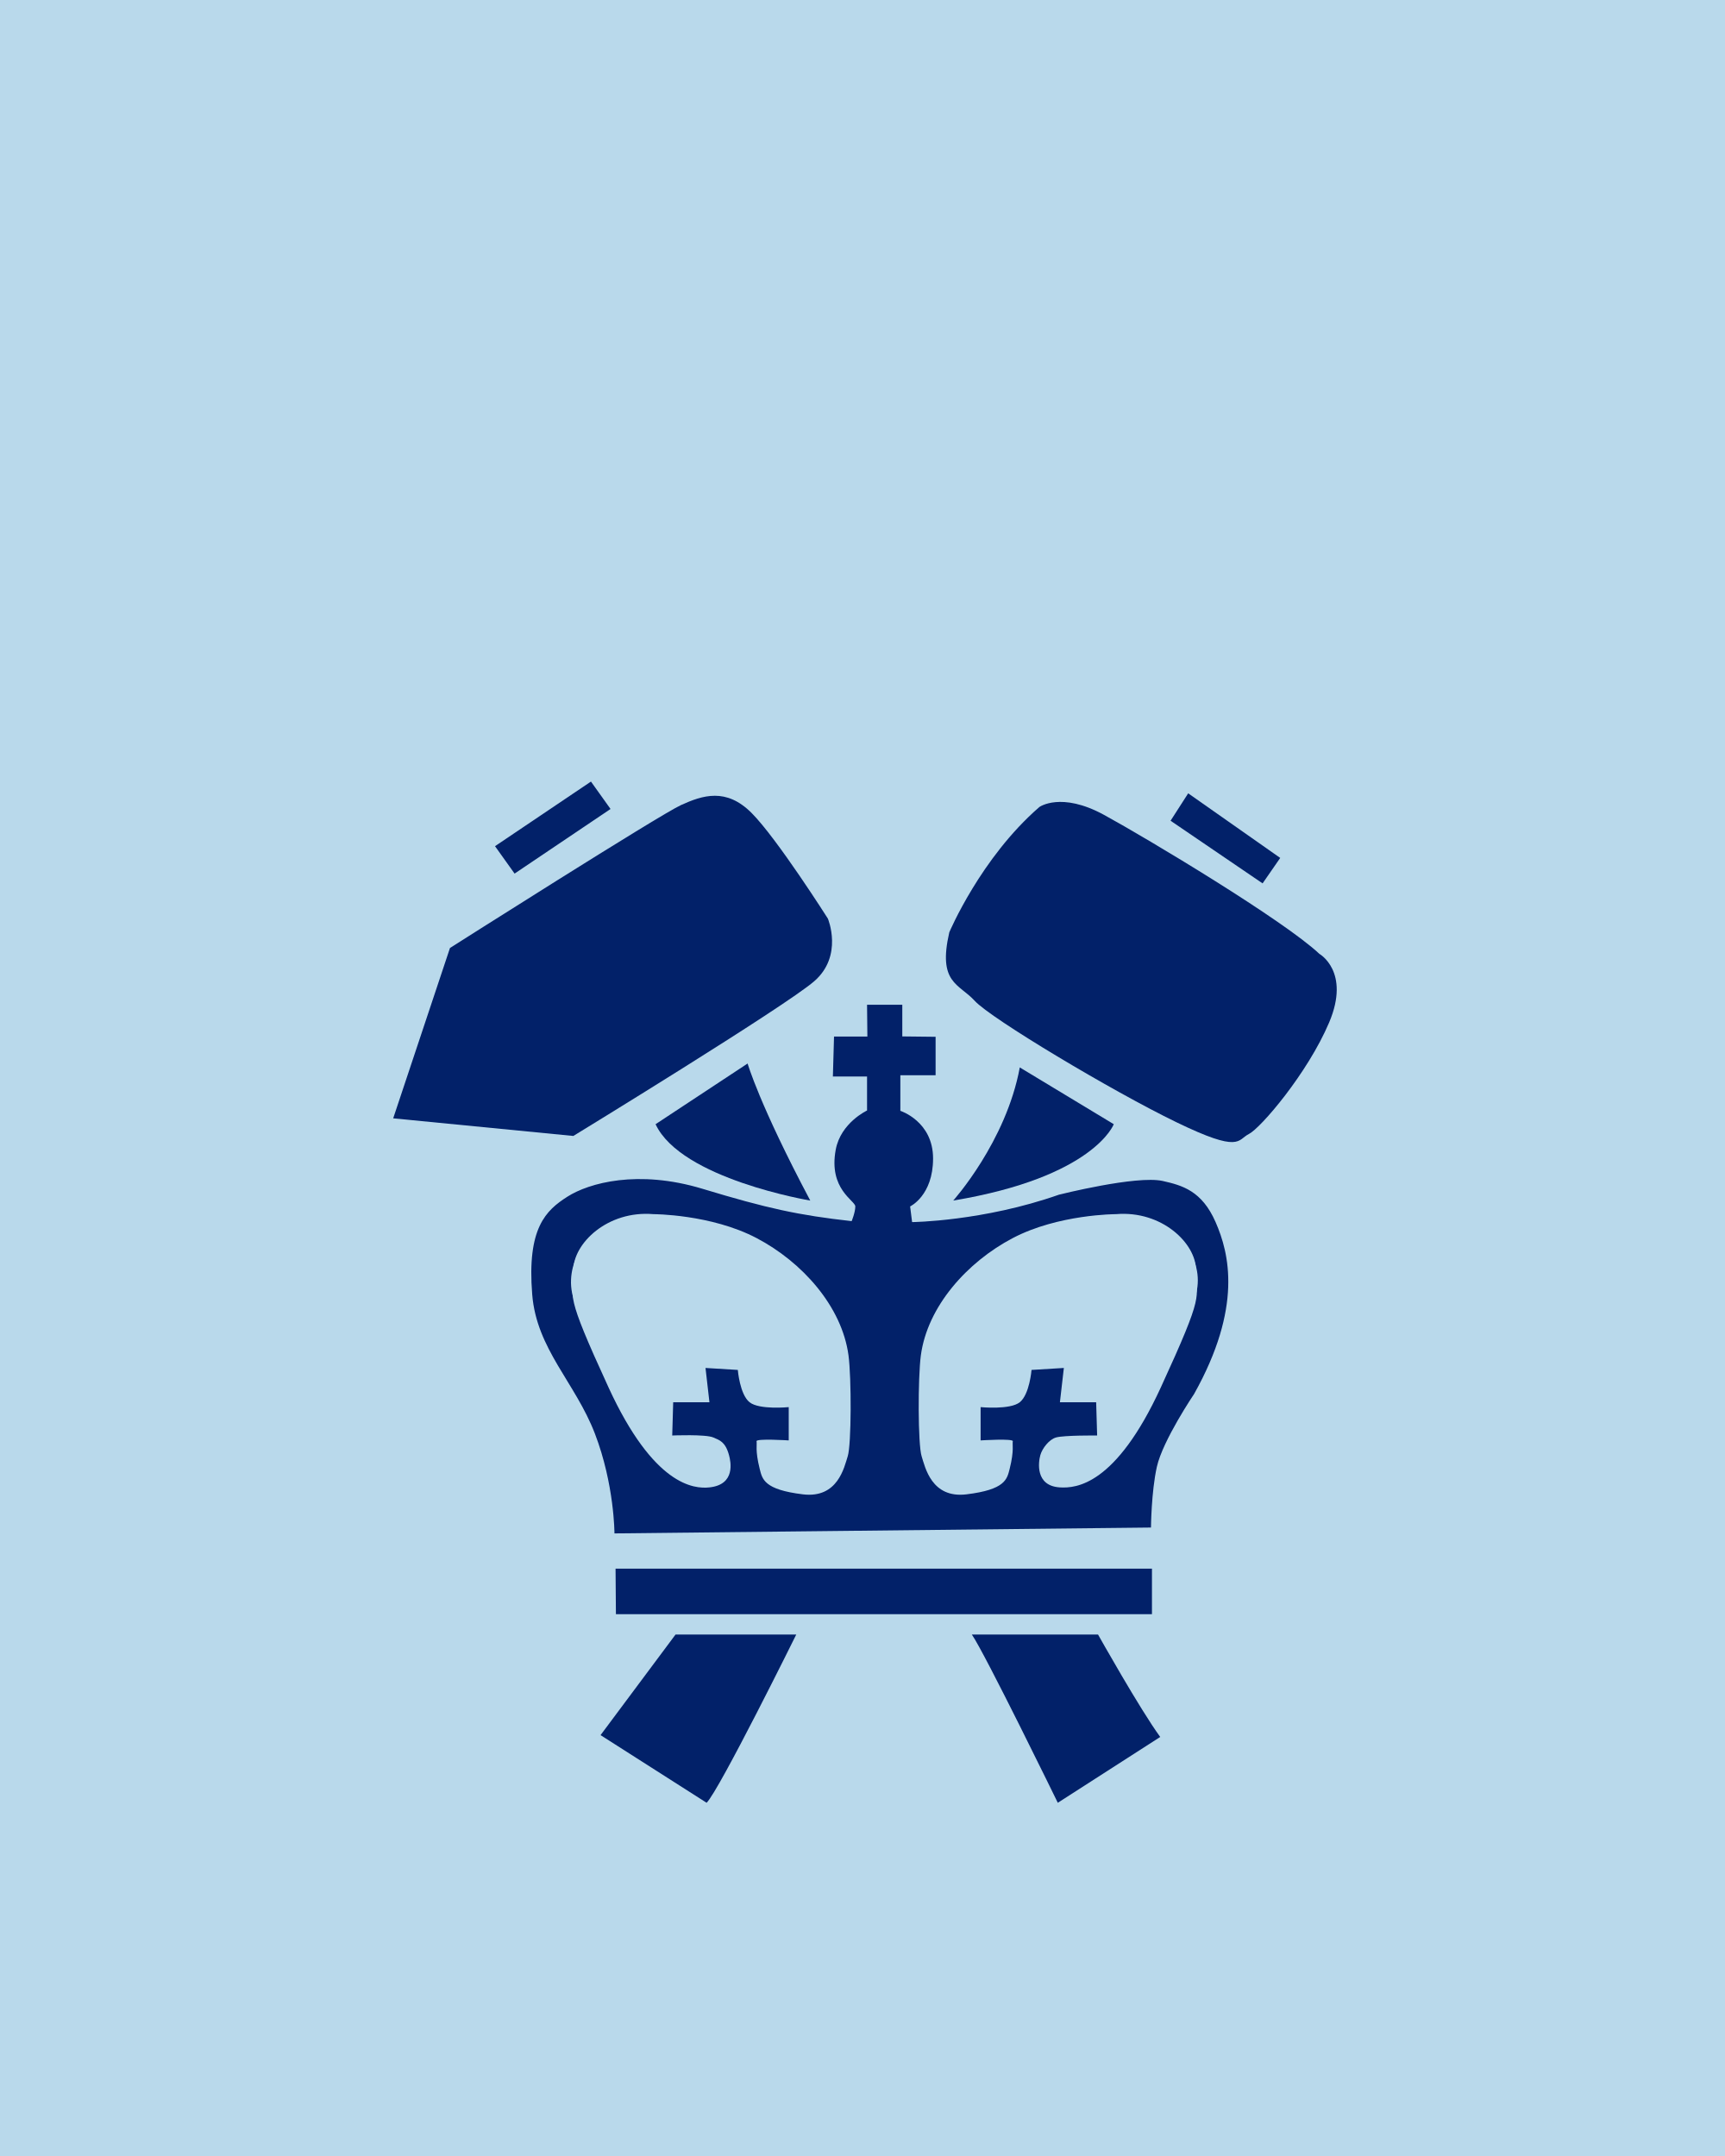
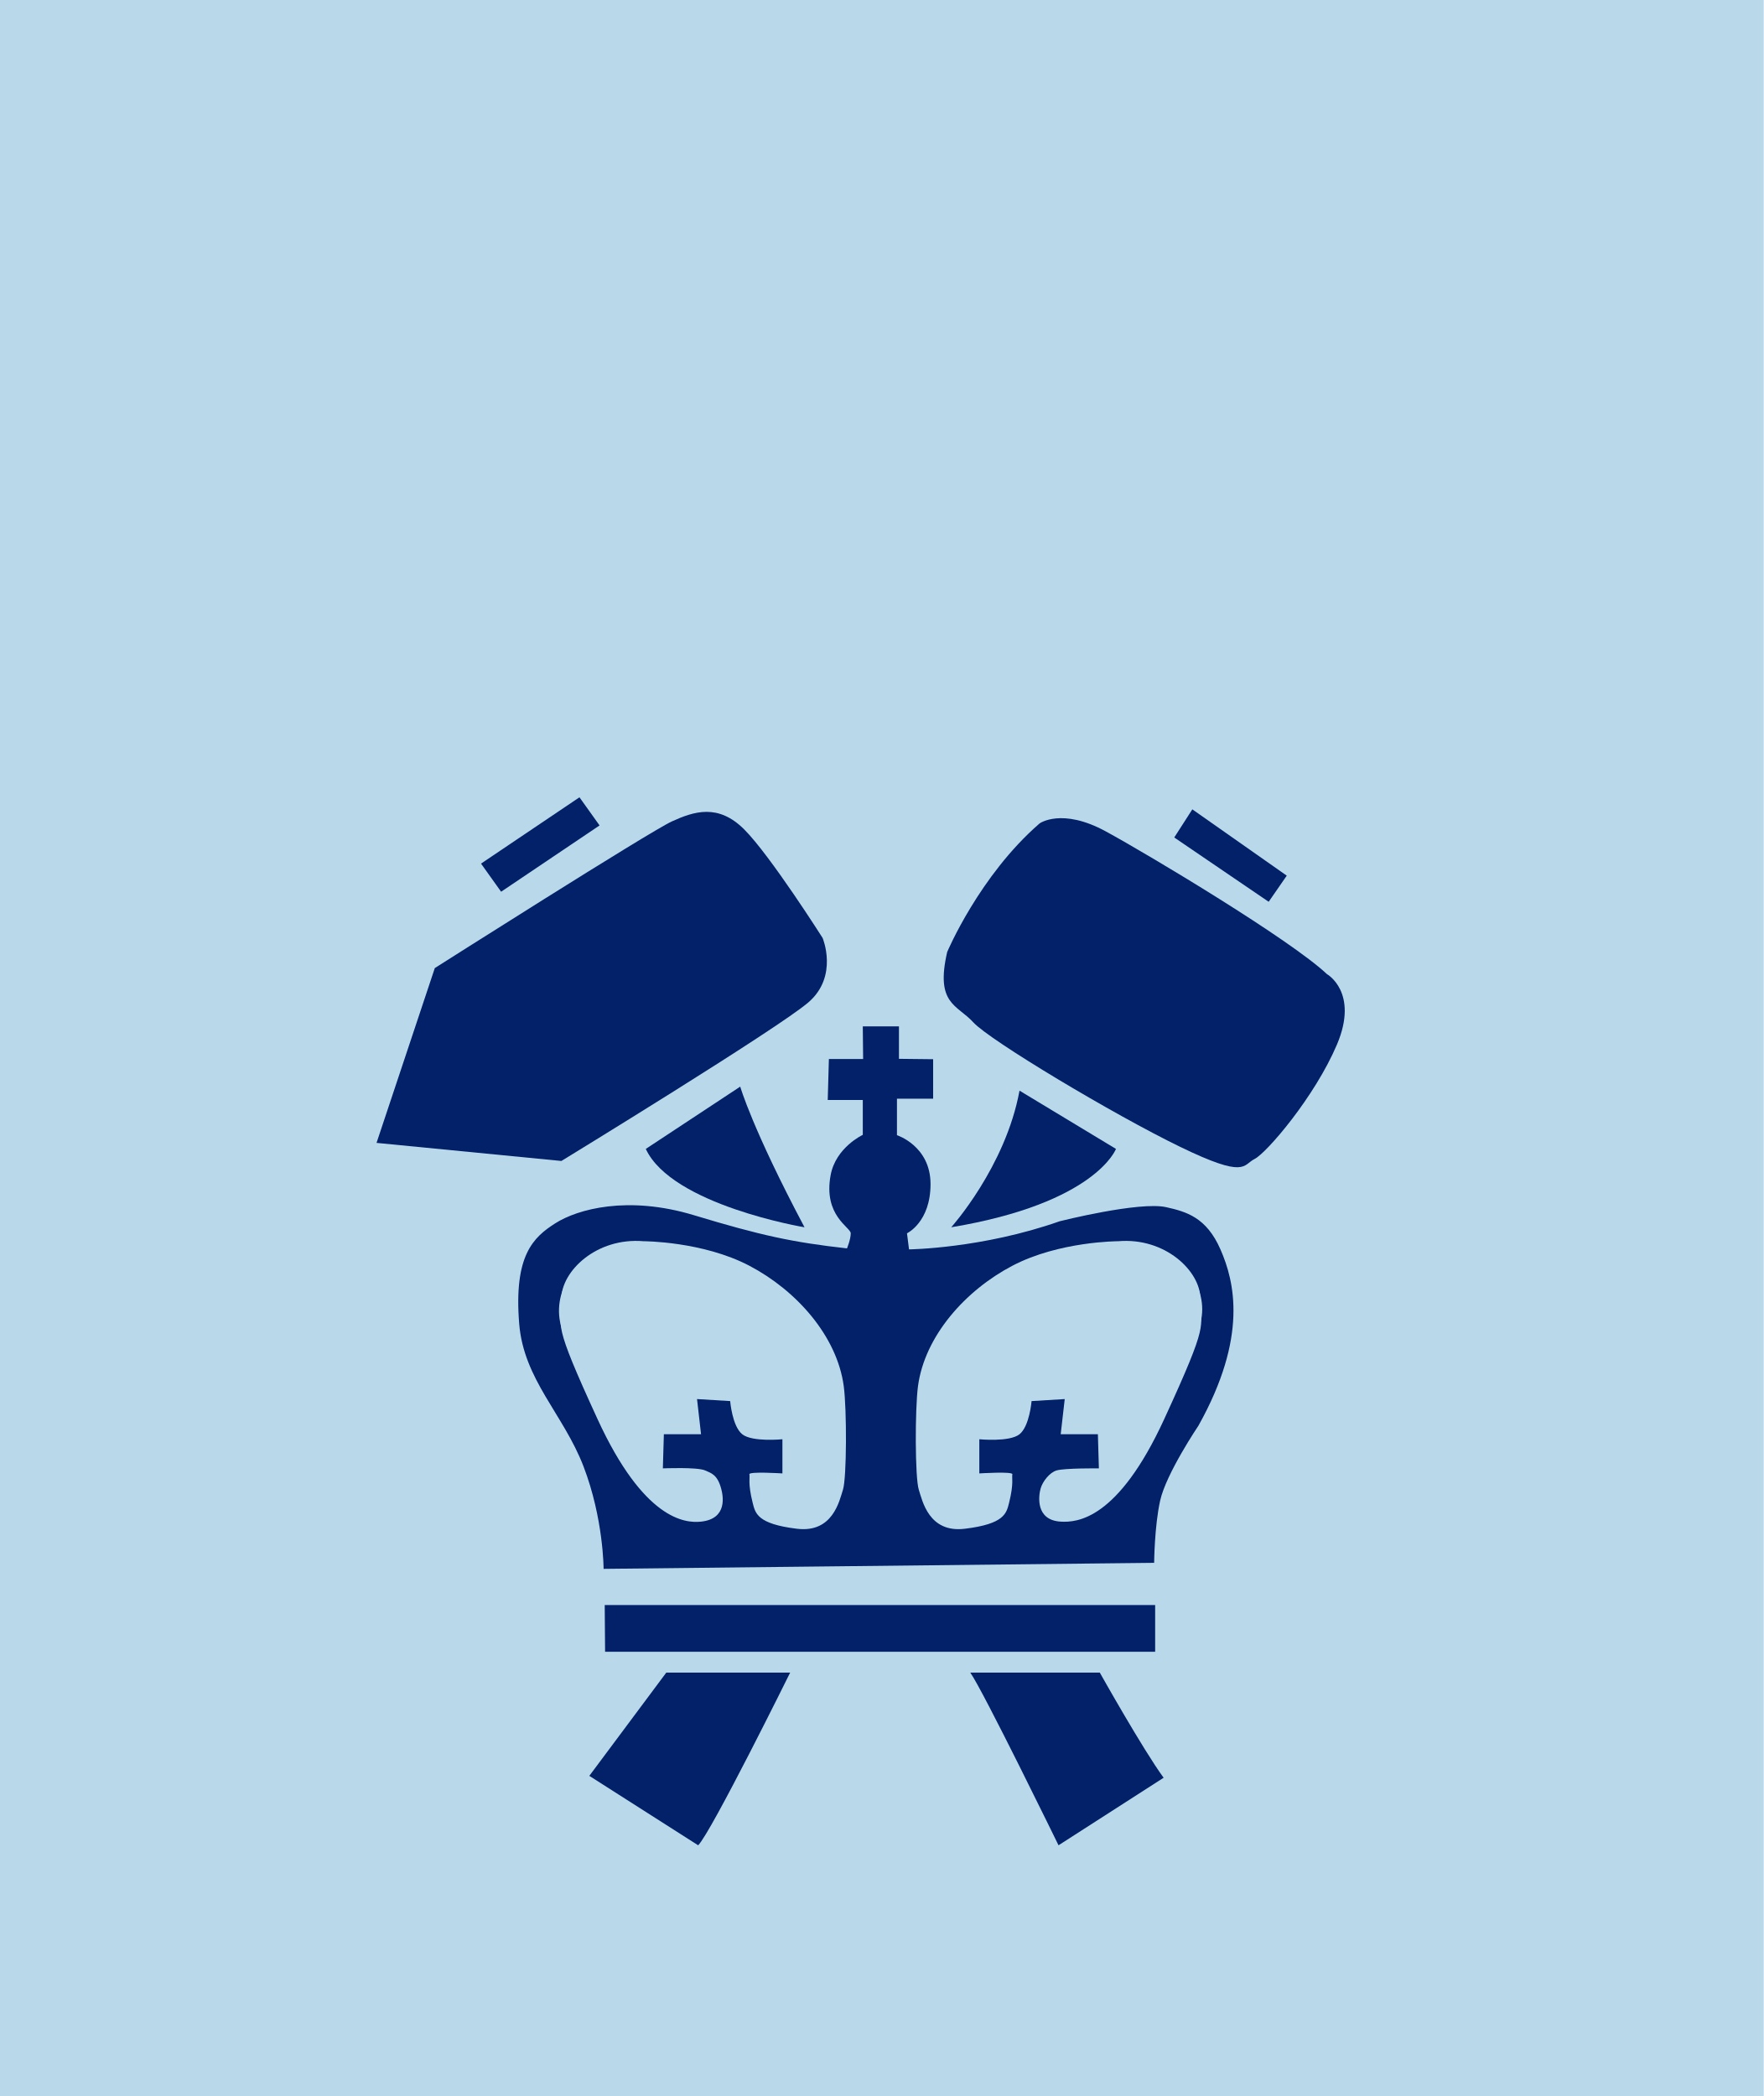
- <svg xmlns="http://www.w3.org/2000/svg" width="20cm" height="25cm" viewBox="0 0 100 100" id="svg21612" version="1.1">
-   <rect width="50cm" height="50cm" transform="translate(0, -100)" fill="#b9d9eb" />
-   <defs id="defs21614">
-     <clipPath id="clipPath17213" clipPathUnits="userSpaceOnUse">
-       <path id="path17215" d="m 287.482,220.8 74.011,0 0,78.943 -74.011,0 0,-78.943 z" />
-     </clipPath>
-   </defs>
-   <g id="layer1" transform="translate(-207,-365) scale(0.6)">
-     <g transform="matrix(1.25,0,0,-1.25,23.63733,1037.701)" id="g17209">
-       <g clip-path="url(#clipPath17213)" id="g17211">
-         <g transform="translate(291.8708,286.8776)" id="g17217" style="fill:#022169;fill-opacity:1">
-           <path id="path17219" style="fill:#022169;fill-opacity:1;fill-rule:evenodd;stroke:none" d="m 0,0 c 0,0 16.195,10.292 17.859,11.049 1.666,0.756 3.482,1.362 5.449,-0.606 1.968,-1.968 5.903,-8.173 5.903,-8.173 0,0 1.211,-2.876 -1.06,-4.843 C 25.881,-4.541 9.535,-14.53 9.535,-14.53 L -4.389,-13.168 0,0 Z" />
-         </g>
-         <g transform="translate(295.3521,294.7477)" id="g17221" style="fill:#022169;fill-opacity:1">
-           <path id="path17223" style="fill:#022169;fill-opacity:1;fill-rule:evenodd;stroke:none" d="M 0,0 7.416,4.995 8.929,2.875 1.513,-2.119 0,0 Z" />
-         </g>
-         <g transform="translate(307.7628,273.2559)" id="g17225" style="fill:#022169;fill-opacity:1">
-           <path id="path17227" style="fill:#022169;fill-opacity:1;fill-rule:evenodd;stroke:none" d="m 0,0 7.114,4.692 c 0,0 0.908,-3.179 4.843,-10.595 0,0 -9.99,1.665 -11.957,5.903" />
-         </g>
-         <g transform="translate(330.769,267.3531)" id="g17229" style="fill:#022169;fill-opacity:1">
-           <path id="path17231" style="fill:#022169;fill-opacity:1;fill-rule:evenodd;stroke:none" d="M 0,0 C 0,0 4.086,4.541 5.145,10.292 L 12.41,5.903 C 12.41,5.903 10.897,1.816 0,0" />
-         </g>
-         <g transform="translate(330.4656,288.0881)" id="g17233" style="fill:#022169;fill-opacity:1">
-           <path id="path17235" style="fill:#022169;fill-opacity:1;fill-rule:evenodd;stroke:none" d="m 0,0 c 0,0 2.421,5.752 6.962,9.687 0,0 1.665,1.21 4.994,-0.606 3.331,-1.816 13.925,-8.173 16.65,-10.746 0,0 2.421,-1.362 0.757,-5.297 -1.666,-3.935 -5.298,-8.173 -6.206,-8.627 -0.908,-0.454 -0.605,-1.514 -5.6,0.908 C 12.563,-12.26 3.212,-6.663 1.967,-5.297 0.749,-3.961 -0.908,-3.935 0,0" />
-         </g>
-         <g transform="translate(347.569,296.7151)" id="g17237" style="fill:#022169;fill-opacity:1">
-           <path id="path17239" style="fill:#022169;fill-opacity:1;fill-rule:evenodd;stroke:none" d="M 0,0 1.362,2.119 8.475,-2.875 7.113,-4.843 0,0 Z" />
-         </g>
-         <g transform="translate(324.1337,280.0298)" id="g17241">
-           <path id="path17243" style="fill:#022169;fill-opacity:1;fill-rule:evenodd;stroke:none" d="m 0,0 -0.025,2.458 2.724,0 0,-2.446 2.574,-0.029 0,-2.973 -2.724,0 0,-2.75 c 0,0 2.529,-0.807 2.529,-3.683 0,-2.876 -1.774,-3.708 -1.774,-3.708 l 0.153,-1.211 c 0,0 5.486,0.057 11.351,2.119 0,0 5.997,1.514 8.021,1.06 1.506,-0.338 3.027,-0.757 4.086,-3.179 1.061,-2.421 2.089,-6.582 -1.657,-13.279 0,0 -2.428,-3.597 -2.883,-5.64 -0.432,-1.943 -0.454,-4.692 -0.454,-4.692 l -41.47,-0.454 c 0,0 0,3.783 -1.514,7.719 -1.513,3.936 -4.503,6.527 -4.843,10.746 -0.416,5.149 1.059,6.508 2.724,7.568 1.665,1.059 5.449,2.119 10.444,0.605 4.994,-1.513 7.436,-2.044 11.523,-2.498 0,0 0.282,0.682 0.282,1.136 0,0.454 -2.086,1.322 -1.513,4.389 0.389,2.083 2.421,3.027 2.421,3.027 l 0,2.627 -2.641,0 L -2.578,0 0,0 Z" />
-         </g>
-         <g transform="translate(304.6695,238.8986)" id="g17245" style="fill:#022169;fill-opacity:1">
-           <path id="path17247" style="fill:#022169;fill-opacity:1;fill-rule:evenodd;stroke:none" d="m 0,0 41.461,0 0,-3.519 -41.433,0 L 0,0 Z" />
-         </g>
-         <g transform="translate(309.3054,233.8057)" id="g17249" style="fill:#022169;fill-opacity:1">
-           <path id="path17251" style="fill:#022169;fill-opacity:1;fill-rule:evenodd;stroke:none" d="m 0,0 9.331,0 c 0,0 -5.938,-12.017 -6.928,-13.006 L -5.796,-7.776 0,0 Z" />
-         </g>
-         <g transform="translate(332.2083,233.8057)" id="g17253" style="fill:#022169;fill-opacity:1">
-           <path id="path17255" style="fill:#022169;fill-opacity:1;fill-rule:evenodd;stroke:none" d="m 0,0 9.754,0 c 0,0 3.251,-5.796 4.807,-7.918 L 6.644,-13.006 C 6.644,-13.006 0.989,-1.414 0,0" />
-         </g>
-         <g transform="translate(343.3442,266.3027)" id="g17257">
-           <path id="path17259" style="fill:#b9d9eb;fill-opacity:1;fill-rule:evenodd;stroke:none" d="m 0,0 c 0,0 -4.447,0 -7.97,-1.849 -3.524,-1.848 -6.601,-5.281 -7.108,-9.075 -0.231,-1.733 -0.227,-6.893 0.06,-7.791 0.269,-0.837 0.761,-3.274 3.466,-2.945 3.002,0.365 3.137,1.17 3.337,1.962 0.371,1.471 0.189,1.908 0.247,2.14 0.058,0.231 -2.49,0.067 -2.49,0.067 l 0,2.574 c 0,0 2.271,-0.227 3.028,0.377 0.757,0.607 0.908,2.498 0.908,2.498 l 2.498,0.152 -0.304,-2.65 2.801,0 0.076,-2.571 c 0,0 -2.553,0.026 -3.178,-0.153 -0.531,-0.151 -1.061,-0.832 -1.212,-1.362 -0.15,-0.529 -0.417,-2.384 1.513,-2.497 1.247,-0.073 4.314,0.152 7.795,7.719 3.482,7.568 2.725,6.736 2.725,9.081 C 6.192,-2.267 3.557,0.302 0,0" />
-         </g>
-         <g transform="translate(307.5974,266.3027)" id="g17261">
-           <path id="path17263" style="fill:#b9d9eb;fill-opacity:1;fill-rule:evenodd;stroke:none" d="m 0,0 c 0,0 4.447,0 7.971,-1.849 3.523,-1.848 6.601,-5.281 7.107,-9.075 0.231,-1.733 0.227,-6.893 -0.06,-7.791 -0.269,-0.837 -0.761,-3.274 -3.466,-2.945 -3.002,0.365 -3.137,1.17 -3.337,1.962 -0.371,1.471 -0.189,1.908 -0.247,2.14 -0.057,0.231 2.489,0.067 2.489,0.067 l 0,2.574 c 0,0 -2.27,-0.227 -3.027,0.377 -0.757,0.607 -0.908,2.498 -0.908,2.498 l -2.497,0.152 0.303,-2.65 -2.801,0 -0.075,-2.571 c 0,0 2.582,0.109 3.178,-0.153 0.473,-0.207 0.927,-0.321 1.211,-1.362 0.145,-0.531 0.511,-2.279 -1.513,-2.497 -1.215,-0.131 -4.314,0.152 -7.795,7.719 -3.481,7.568 -2.724,6.736 -2.724,9.081 0,2.056 2.634,4.625 6.191,4.323" />
-         </g>
-         <g transform="translate(301.2281,261.2424)" id="g17265">
-           <path id="path17267" style="fill:#b9d9eb;fill-opacity:1;fill-rule:evenodd;stroke:none" d="m 0,0 c 0.112,2.621 2.458,4.75 5.491,4.75 3.033,0 5.491,-2.126 5.491,-4.75 0,-2.624 -2.458,-4.751 -5.491,-4.751 C 2.458,-4.751 -0.12,-2.805 0,0" />
-         </g>
-         <g transform="translate(338.6936,261.1821)" id="g17269">
-           <path id="path17271" style="fill:#b9d9eb;fill-opacity:1;fill-rule:evenodd;stroke:none" d="M 0,0 C 0.112,2.621 2.458,4.75 5.49,4.75 8.523,4.75 10.982,2.624 10.982,0 10.982,-2.624 8.523,-4.751 5.49,-4.751 2.458,-4.751 -0.121,-2.805 0,0" />
-         </g>
-       </g>
+ <svg xmlns="http://www.w3.org/2000/svg" height="100%" stroke-miterlimit="10" style="fill-rule:nonzero;clip-rule:evenodd;stroke-linecap:round;stroke-linejoin:round;" version="1.1" viewBox="0 0 269.325 320.072" width="100%" xml:space="preserve">
+   <defs />
+   <path d="M0 0L269.325 0L269.325 320.072L0 320.072L0 0Z" fill="#ffffff" fill-rule="nonzero" opacity="1" stroke="none" />
+   <clipPath id="ArtboardFrame">
+     <rect height="320.072" width="269.325" x="0" y="0" />
+   </clipPath>
+   <g clip-path="url(#ArtboardFrame)" id="Layer-2">
+     <path d="M-7.088-10.064L276.413-10.064L276.413 330.136L-7.088 330.136L-7.088-10.064Z" fill="#b9d9eb" fill-rule="nonzero" opacity="1" stroke="#007aff" stroke-linecap="butt" stroke-linejoin="round" stroke-width="0.4" />
+   </g>
+   <g id="Layer-1">
+     <g opacity="1">
+       <path d="M66.397 147.832C66.397 147.832 99.229 126.967 102.603 125.433C105.98 123.9 109.662 122.672 113.649 126.661C117.639 130.651 125.617 143.23 125.617 143.23C125.617 143.23 128.072 149.06 123.468 153.048C118.866 157.037 85.727 177.287 85.727 177.287L57.499 174.526L66.397 147.832Z" fill="#022169" fill-rule="evenodd" opacity="1" stroke="none" />
+       <path d="M73.455 131.877L88.489 121.751L91.557 126.049L76.522 136.173L73.455 131.877Z" fill="#022169" fill-rule="evenodd" opacity="1" stroke="none" />
+       <path d="M98.615 175.446L113.037 165.934C113.037 165.934 114.878 172.379 122.855 187.413C122.855 187.413 102.603 184.037 98.615 175.446" fill="#022169" fill-rule="evenodd" opacity="1" stroke="none" />
+       <path d="M145.255 187.412C145.255 187.412 153.539 178.207 155.686 166.548L170.414 175.445C170.414 175.445 167.347 183.731 145.255 187.412" fill="#022169" fill-rule="evenodd" opacity="1" stroke="none" />
+       <path d="M144.64 145.378C144.64 145.378 149.548 133.717 158.754 125.74C158.754 125.74 162.13 123.287 168.879 126.968C175.632 130.65 197.109 143.537 202.633 148.753C202.633 148.753 207.541 151.514 204.168 159.491C200.79 167.468 193.427 176.06 191.586 176.98C189.746 177.9 190.36 180.049 180.234 175.139C170.109 170.231 151.152 158.885 148.628 156.116C146.159 153.407 142.8 153.355 144.64 145.378" fill="#022169" fill-rule="evenodd" opacity="1" stroke="none" />
+       <path d="M179.314 127.889L182.075 123.593L196.495 133.717L193.734 137.707L179.314 127.889Z" fill="#022169" fill-rule="evenodd" opacity="1" stroke="none" />
+       <path d="M131.804 161.714L131.753 156.731L137.275 156.731L137.275 161.689L142.494 161.748L142.494 167.775L136.971 167.775L136.971 173.35C136.971 173.35 142.098 174.986 142.098 180.816C142.098 186.647 138.502 188.333 138.502 188.333L138.812 190.788C138.812 190.788 149.934 190.673 161.824 186.492C161.824 186.492 173.982 183.423 178.085 184.344C181.138 185.029 184.221 185.878 186.368 190.788C188.519 195.696 190.603 204.131 183.009 217.708C183.009 217.708 178.087 225 177.164 229.141C176.289 233.08 176.244 238.653 176.244 238.653L92.172 239.574C92.172 239.574 92.172 231.905 89.103 223.925C86.035 215.946 79.974 210.694 79.284 202.141C78.441 191.702 81.431 188.947 84.807 186.799C88.182 184.652 95.854 182.503 105.98 185.572C116.104 188.639 121.055 189.716 129.34 190.636C129.34 190.636 129.912 189.254 129.912 188.333C129.912 187.413 125.683 185.653 126.845 179.436C127.633 175.213 131.753 173.299 131.753 173.299L131.753 167.974L126.399 167.974L126.577 161.714L131.804 161.714Z" fill="#022169" fill-rule="evenodd" opacity="1" stroke="none" />
+       <path d="M92.344 245.096L176.398 245.096L176.398 252.23L92.401 252.23L92.344 245.096Z" fill="#022169" fill-rule="evenodd" opacity="1" stroke="none" />
+       <path d="M101.742 255.421L120.659 255.421C120.659 255.421 108.621 279.782 106.614 281.787L89.992 271.184L101.742 255.421Z" fill="#022169" fill-rule="evenodd" opacity="1" stroke="none" />
+       <path d="M148.173 255.421L167.948 255.421C167.948 255.421 174.538 267.17 177.693 271.472L161.643 281.787C161.643 281.787 150.178 258.287 148.173 255.421" fill="#022169" fill-rule="evenodd" opacity="1" stroke="none" />
+       <path d="M170.749 189.542C170.749 189.542 161.734 189.542 154.591 193.29C147.447 197.036 141.209 203.996 140.181 211.687C139.713 215.2 139.721 225.661 140.303 227.481C140.848 229.178 141.846 234.118 147.33 233.451C153.416 232.712 153.689 231.08 154.095 229.474C154.847 226.492 154.478 225.606 154.596 225.136C154.713 224.667 149.548 225 149.548 225L149.548 219.782C149.548 219.782 154.152 220.242 155.686 219.018C157.221 217.787 157.527 213.954 157.527 213.954L162.591 213.645L161.975 219.018L167.653 219.018L167.807 224.23C167.807 224.23 162.632 224.177 161.365 224.54C160.288 224.846 159.214 226.226 158.908 227.301C158.603 228.373 158.062 232.134 161.975 232.363C164.503 232.511 170.721 232.055 177.778 216.715C184.837 201.373 183.302 203.059 183.302 198.305C183.302 194.137 177.96 188.929 170.749 189.542" fill="#b9d9eb" fill-rule="evenodd" opacity="1" stroke="none" />
+       <path d="M98.28 189.542C98.28 189.542 107.295 189.542 114.439 193.29C121.581 197.036 127.821 203.996 128.847 211.687C129.316 215.2 129.307 225.661 128.726 227.481C128.18 229.178 127.183 234.118 121.699 233.451C115.613 232.712 115.339 231.08 114.934 229.474C114.182 226.492 114.551 225.606 114.433 225.136C114.318 224.667 119.479 225 119.479 225L119.479 219.782C119.479 219.782 114.877 220.242 113.343 219.018C111.808 217.787 111.502 213.954 111.502 213.954L106.44 213.645L107.054 219.018L101.375 219.018L101.223 224.23C101.223 224.23 106.458 224.009 107.666 224.54C108.625 224.959 109.545 225.19 110.121 227.301C110.415 228.377 111.157 231.921 107.054 232.363C104.591 232.628 98.308 232.055 91.251 216.715C84.194 201.373 85.729 203.059 85.729 198.305C85.729 194.137 91.069 188.929 98.28 189.542" fill="#b9d9eb" fill-rule="evenodd" opacity="1" stroke="none" />
+       <path d="M85.367 199.8C85.594 194.487 90.35 190.171 96.499 190.171C102.648 190.171 107.631 194.481 107.631 199.8C107.631 205.119 102.648 209.431 96.499 209.431C90.35 209.431 85.124 205.486 85.367 199.8" fill="#b9d9eb" fill-rule="evenodd" opacity="1" stroke="none" />
+       <path d="M161.321 199.922C161.548 194.609 166.304 190.293 172.451 190.293C178.6 190.293 183.585 194.603 183.585 199.922C183.585 205.242 178.6 209.554 172.451 209.554C166.304 209.554 161.076 205.609 161.321 199.922" fill="#b9d9eb" fill-rule="evenodd" opacity="1" stroke="none" />
    </g>
  </g>
</svg>
